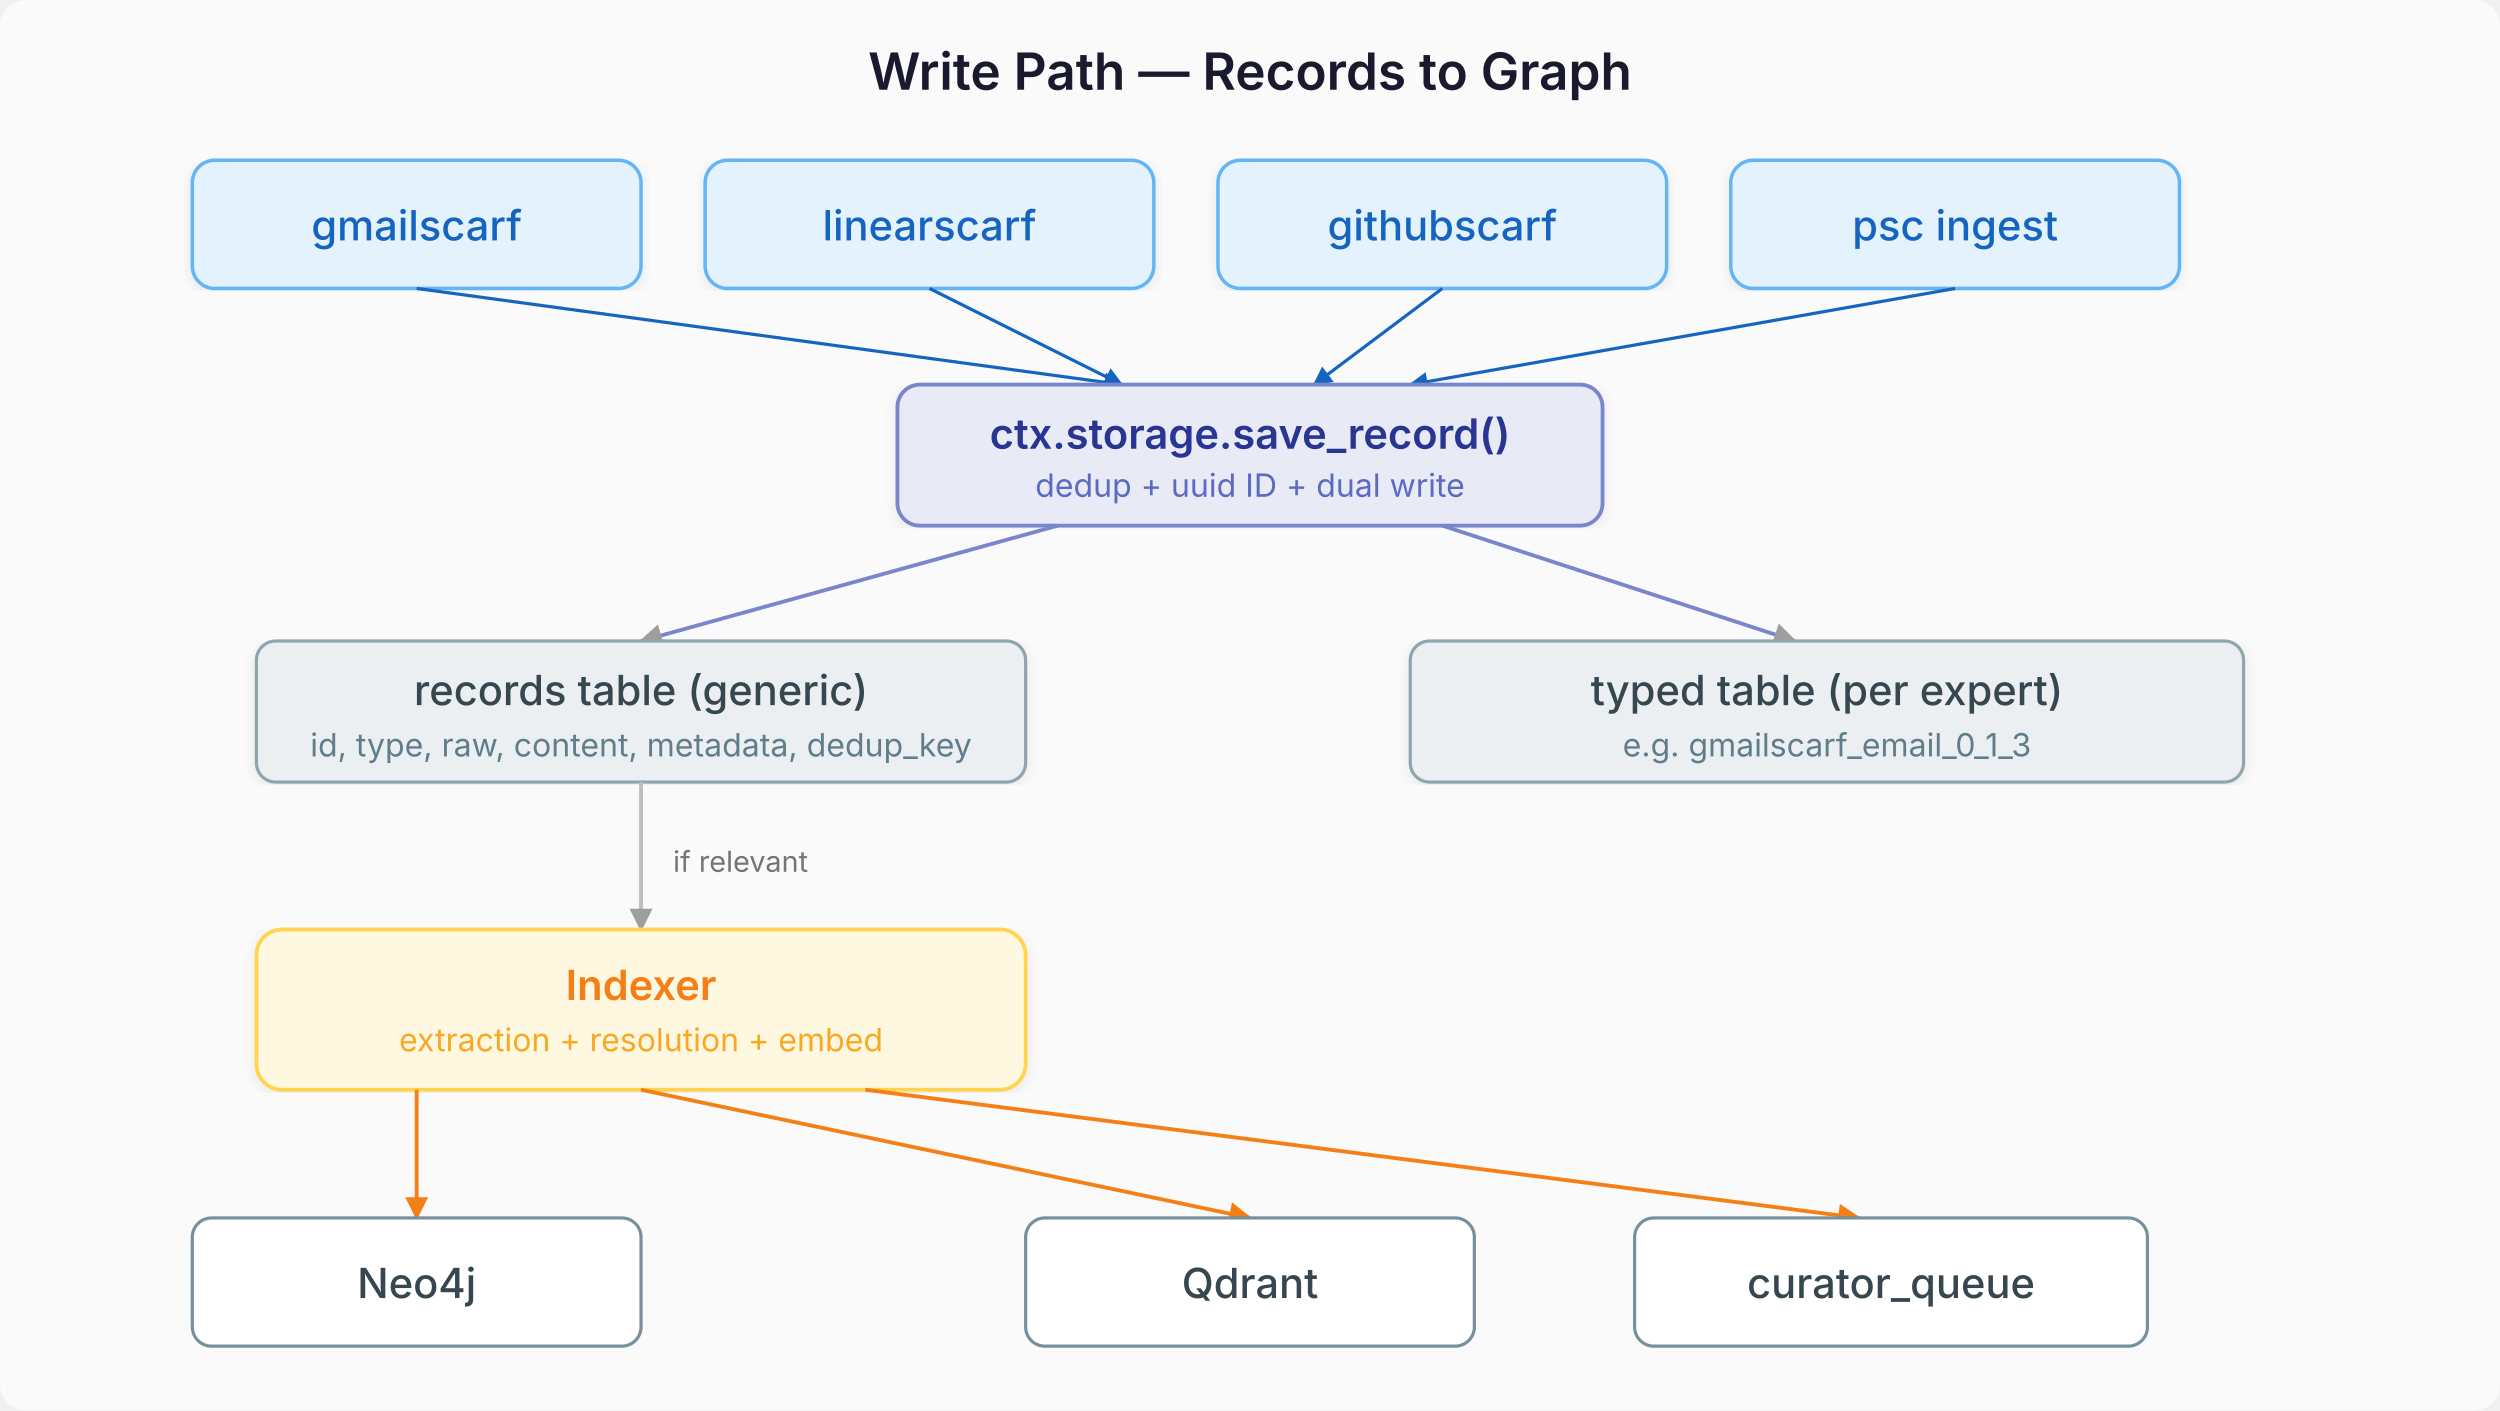
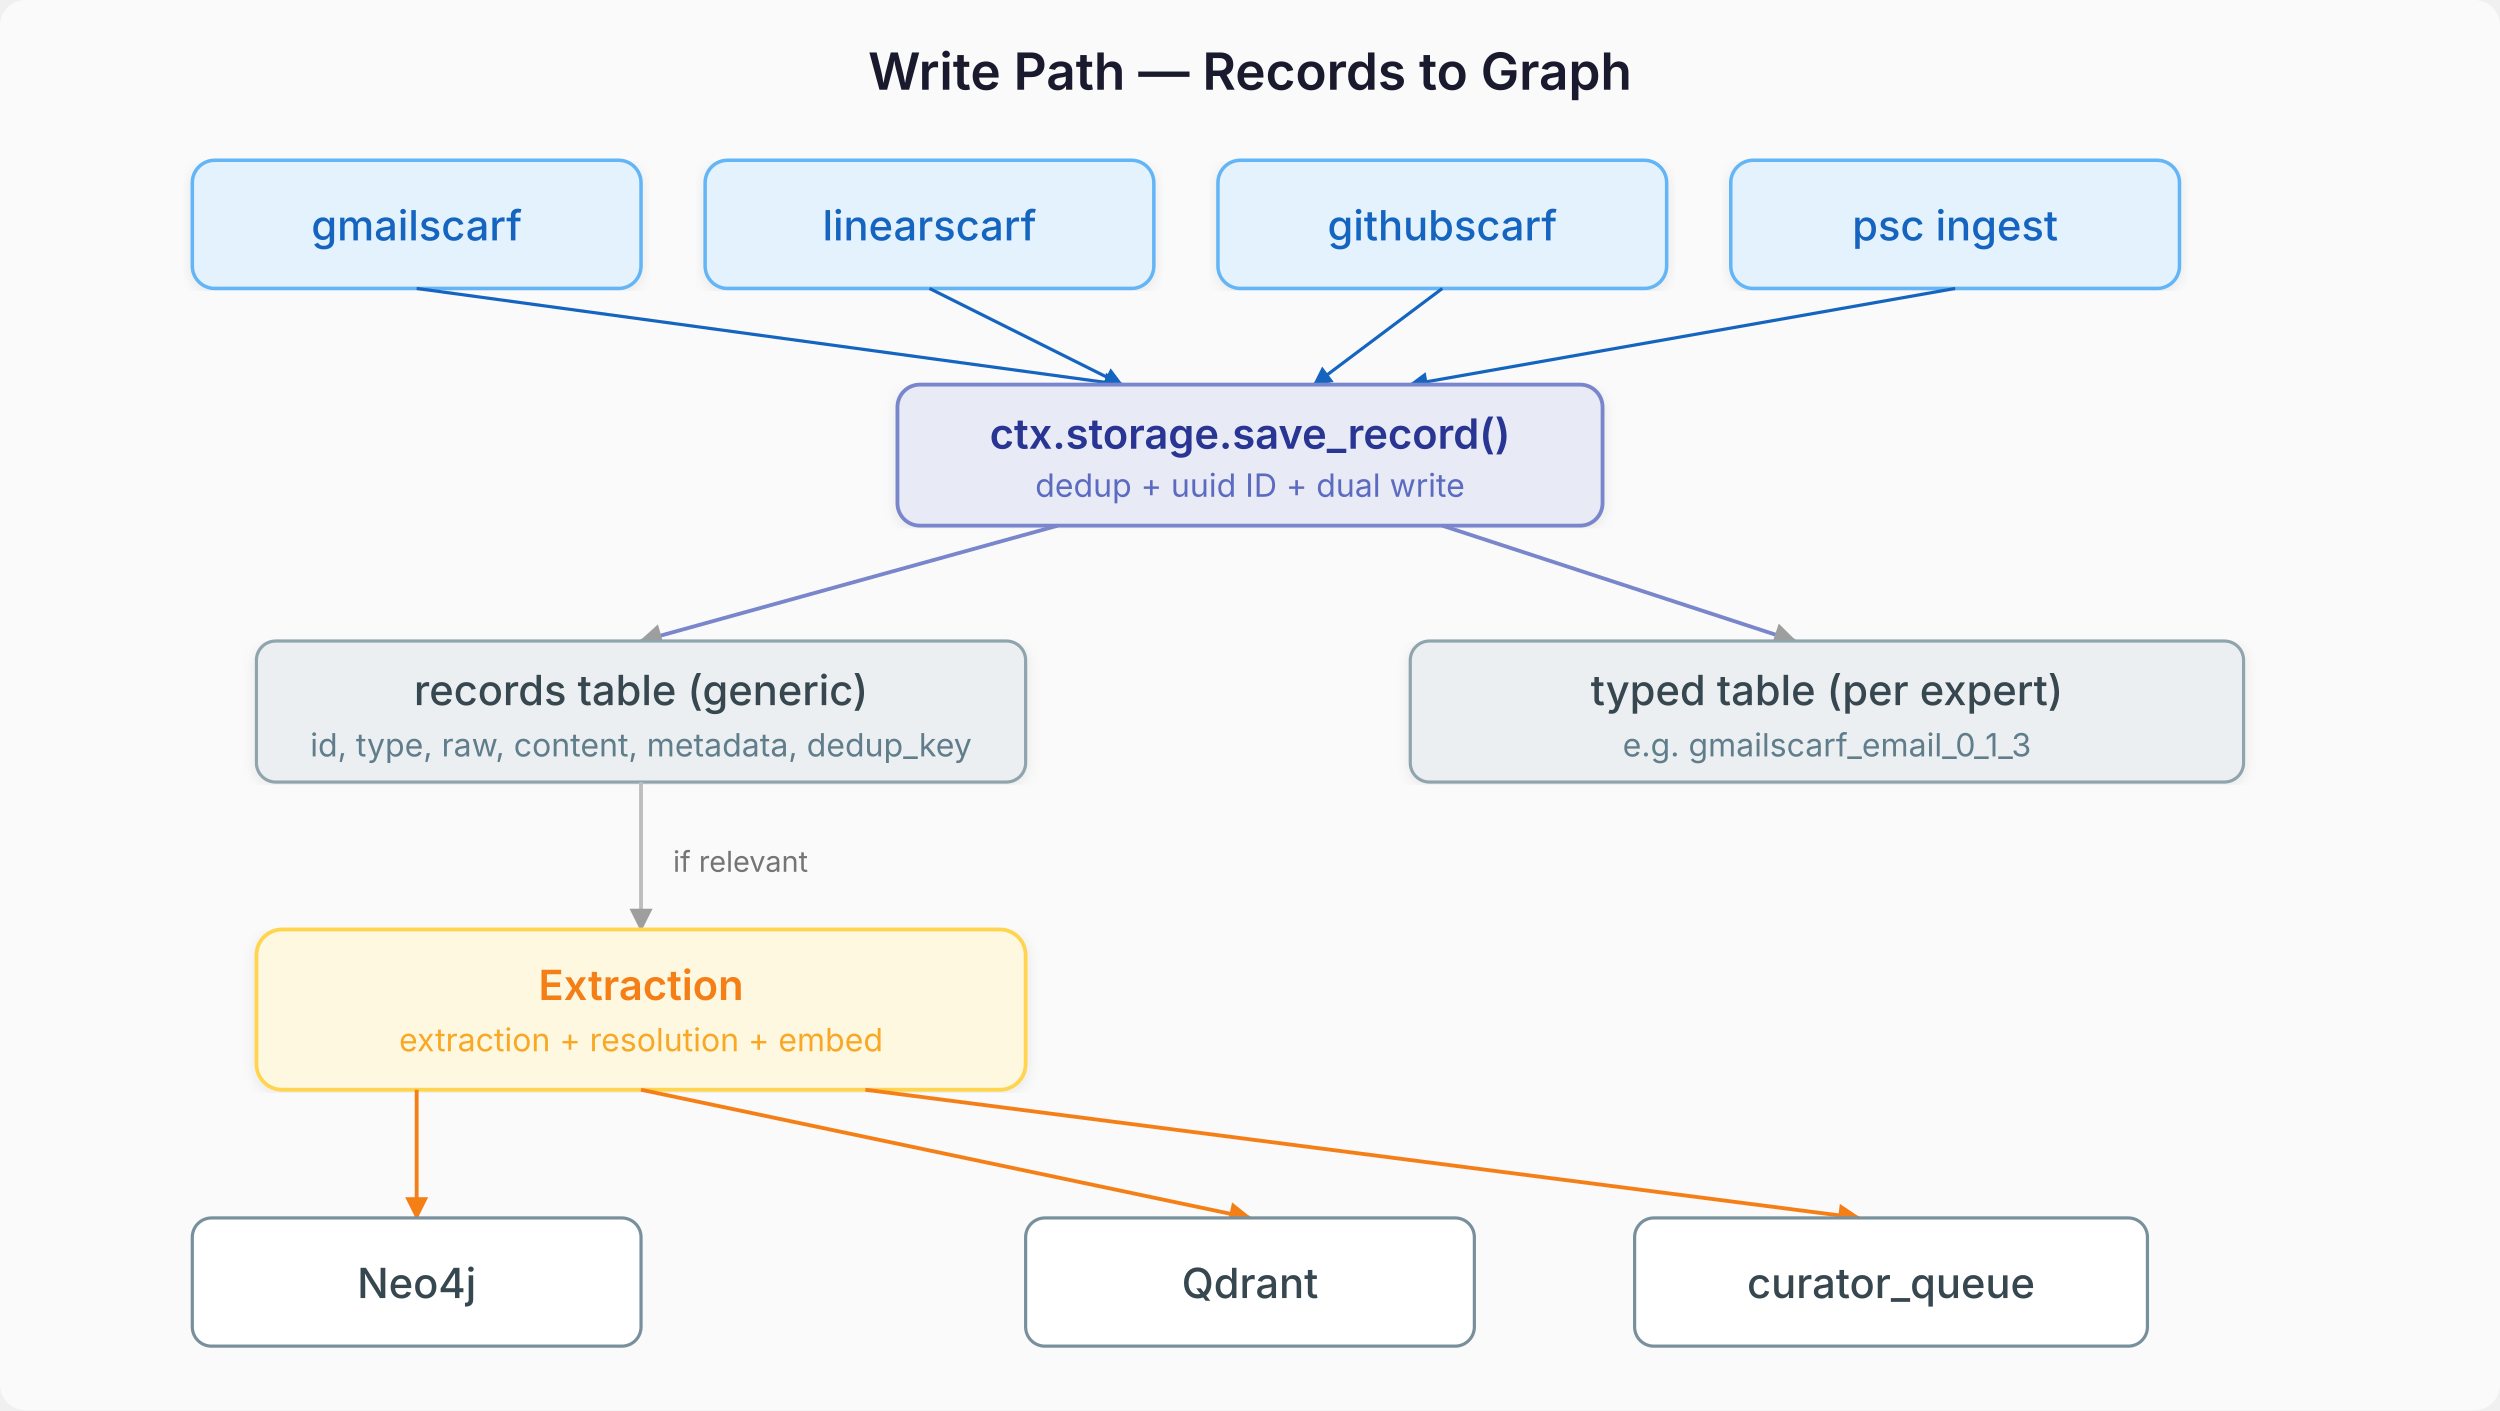
<svg xmlns="http://www.w3.org/2000/svg" viewBox="0 0 780 440" font-family="Inter, -apple-system, system-ui, sans-serif" font-size="13">
  <defs>
    <filter id="shadow" x="-2%" y="-2%" width="104%" height="104%">
      <feDropShadow dx="0" dy="1" stdDeviation="2" flood-opacity="0.08" />
    </filter>
    <marker id="aGray" viewBox="0 0 10 10" refX="9" refY="5" markerWidth="6" markerHeight="6" orient="auto-start-reverse">
      <path d="M 0 0 L 10 5 L 0 10 z" fill="#9e9e9e" />
    </marker>
    <marker id="aBlue" viewBox="0 0 10 10" refX="9" refY="5" markerWidth="6" markerHeight="6" orient="auto-start-reverse">
      <path d="M 0 0 L 10 5 L 0 10 z" fill="#1565c0" />
    </marker>
    <marker id="aOrange" viewBox="0 0 10 10" refX="9" refY="5" markerWidth="6" markerHeight="6" orient="auto-start-reverse">
      <path d="M 0 0 L 10 5 L 0 10 z" fill="#f57f17" />
    </marker>
  </defs>
  <rect width="780" height="440" fill="#fafafa" rx="8" />
  <text x="390" y="28" text-anchor="middle" font-size="16" font-weight="600" fill="#1a1a2e">Write Path — Records to Graph</text>
  <rect x="60" y="50" width="140" height="40" rx="7" fill="#e3f2fd" stroke="#64b5f6" stroke-width="1.1" filter="url(#shadow)" />
  <text x="130" y="75" text-anchor="middle" font-weight="500" fill="#1565c0">gmailscarf</text>
  <rect x="220" y="50" width="140" height="40" rx="7" fill="#e3f2fd" stroke="#64b5f6" stroke-width="1.1" filter="url(#shadow)" />
  <text x="290" y="75" text-anchor="middle" font-weight="500" fill="#1565c0">linearscarf</text>
  <rect x="380" y="50" width="140" height="40" rx="7" fill="#e3f2fd" stroke="#64b5f6" stroke-width="1.1" filter="url(#shadow)" />
  <text x="450" y="75" text-anchor="middle" font-weight="500" fill="#1565c0">githubscarf</text>
  <rect x="540" y="50" width="140" height="40" rx="7" fill="#e3f2fd" stroke="#64b5f6" stroke-width="1.1" filter="url(#shadow)" />
  <text x="610" y="75" text-anchor="middle" font-weight="500" fill="#1565c0">psc ingest</text>
  <line x1="130" y1="90" x2="350" y2="120" stroke="#1565c0" stroke-width="1" marker-end="url(#aBlue)" />
  <line x1="290" y1="90" x2="350" y2="120" stroke="#1565c0" stroke-width="1" marker-end="url(#aBlue)" />
  <line x1="450" y1="90" x2="410" y2="120" stroke="#1565c0" stroke-width="1" marker-end="url(#aBlue)" />
  <line x1="610" y1="90" x2="440" y2="120" stroke="#1565c0" stroke-width="1" marker-end="url(#aBlue)" />
  <rect x="280" y="120" width="220" height="44" rx="7" fill="#e8eaf6" stroke="#7986cb" stroke-width="1.2" filter="url(#shadow)" />
  <text x="390" y="140" text-anchor="middle" font-weight="600" fill="#283593">ctx.storage.save_record()</text>
  <text x="390" y="155" text-anchor="middle" font-size="10" fill="#5c6bc0">dedup + uuid ID + dual write</text>
  <line x1="330" y1="164" x2="200" y2="200" stroke="#7986cb" stroke-width="1.2" marker-end="url(#aGray)" />
  <line x1="450" y1="164" x2="560" y2="200" stroke="#7986cb" stroke-width="1.2" marker-end="url(#aGray)" />
  <rect x="80" y="200" width="240" height="44" rx="6" fill="#eceff1" stroke="#90a4ae" stroke-width="1" filter="url(#shadow)" />
  <text x="200" y="220" text-anchor="middle" font-weight="500" fill="#37474f">records table (generic)</text>
  <text x="200" y="236" text-anchor="middle" font-size="10" fill="#607d8b">id, type, raw, content, metadata, dedup_key</text>
  <rect x="440" y="200" width="260" height="44" rx="6" fill="#eceff1" stroke="#90a4ae" stroke-width="1" filter="url(#shadow)" />
  <text x="570" y="220" text-anchor="middle" font-weight="500" fill="#37474f">typed table (per expert)</text>
  <text x="570" y="236" text-anchor="middle" font-size="10" fill="#607d8b">e.g. gmailscarf_email_0_1_3</text>
  <line x1="200" y1="244" x2="200" y2="290" stroke="#bdbdbd" stroke-width="1.2" marker-end="url(#aGray)" />
  <text x="210" y="272" font-size="9" fill="#757575">if relevant</text>
  <rect x="80" y="290" width="240" height="50" rx="8" fill="#fff8e1" stroke="#ffd54f" stroke-width="1.2" filter="url(#shadow)" />
-   <text x="200" y="312" text-anchor="middle" font-weight="600" fill="#f57f17">Indexer</text>
+   <text x="200" y="312" text-anchor="middle" font-weight="600" fill="#f57f17">Extraction</text>
  <text x="200" y="328" text-anchor="middle" font-size="10" fill="#f9a825">extraction + resolution + embed</text>
  <line x1="130" y1="340" x2="130" y2="380" stroke="#f57f17" stroke-width="1.2" marker-end="url(#aOrange)" />
  <line x1="200" y1="340" x2="390" y2="380" stroke="#f57f17" stroke-width="1.2" marker-end="url(#aOrange)" />
  <line x1="270" y1="340" x2="580" y2="380" stroke="#f57f17" stroke-width="1.2" marker-end="url(#aOrange)" />
  <rect x="60" y="380" width="140" height="40" rx="6" fill="#fff" stroke="#78909c" stroke-width="1" />
  <text x="130" y="405" text-anchor="middle" font-weight="500" fill="#37474f">Neo4j</text>
  <rect x="320" y="380" width="140" height="40" rx="6" fill="#fff" stroke="#78909c" stroke-width="1" />
  <text x="390" y="405" text-anchor="middle" font-weight="500" fill="#37474f">Qdrant</text>
  <rect x="510" y="380" width="160" height="40" rx="6" fill="#fff" stroke="#78909c" stroke-width="1" />
  <text x="590" y="405" text-anchor="middle" font-weight="500" fill="#37474f">curator_queue</text>
</svg>
